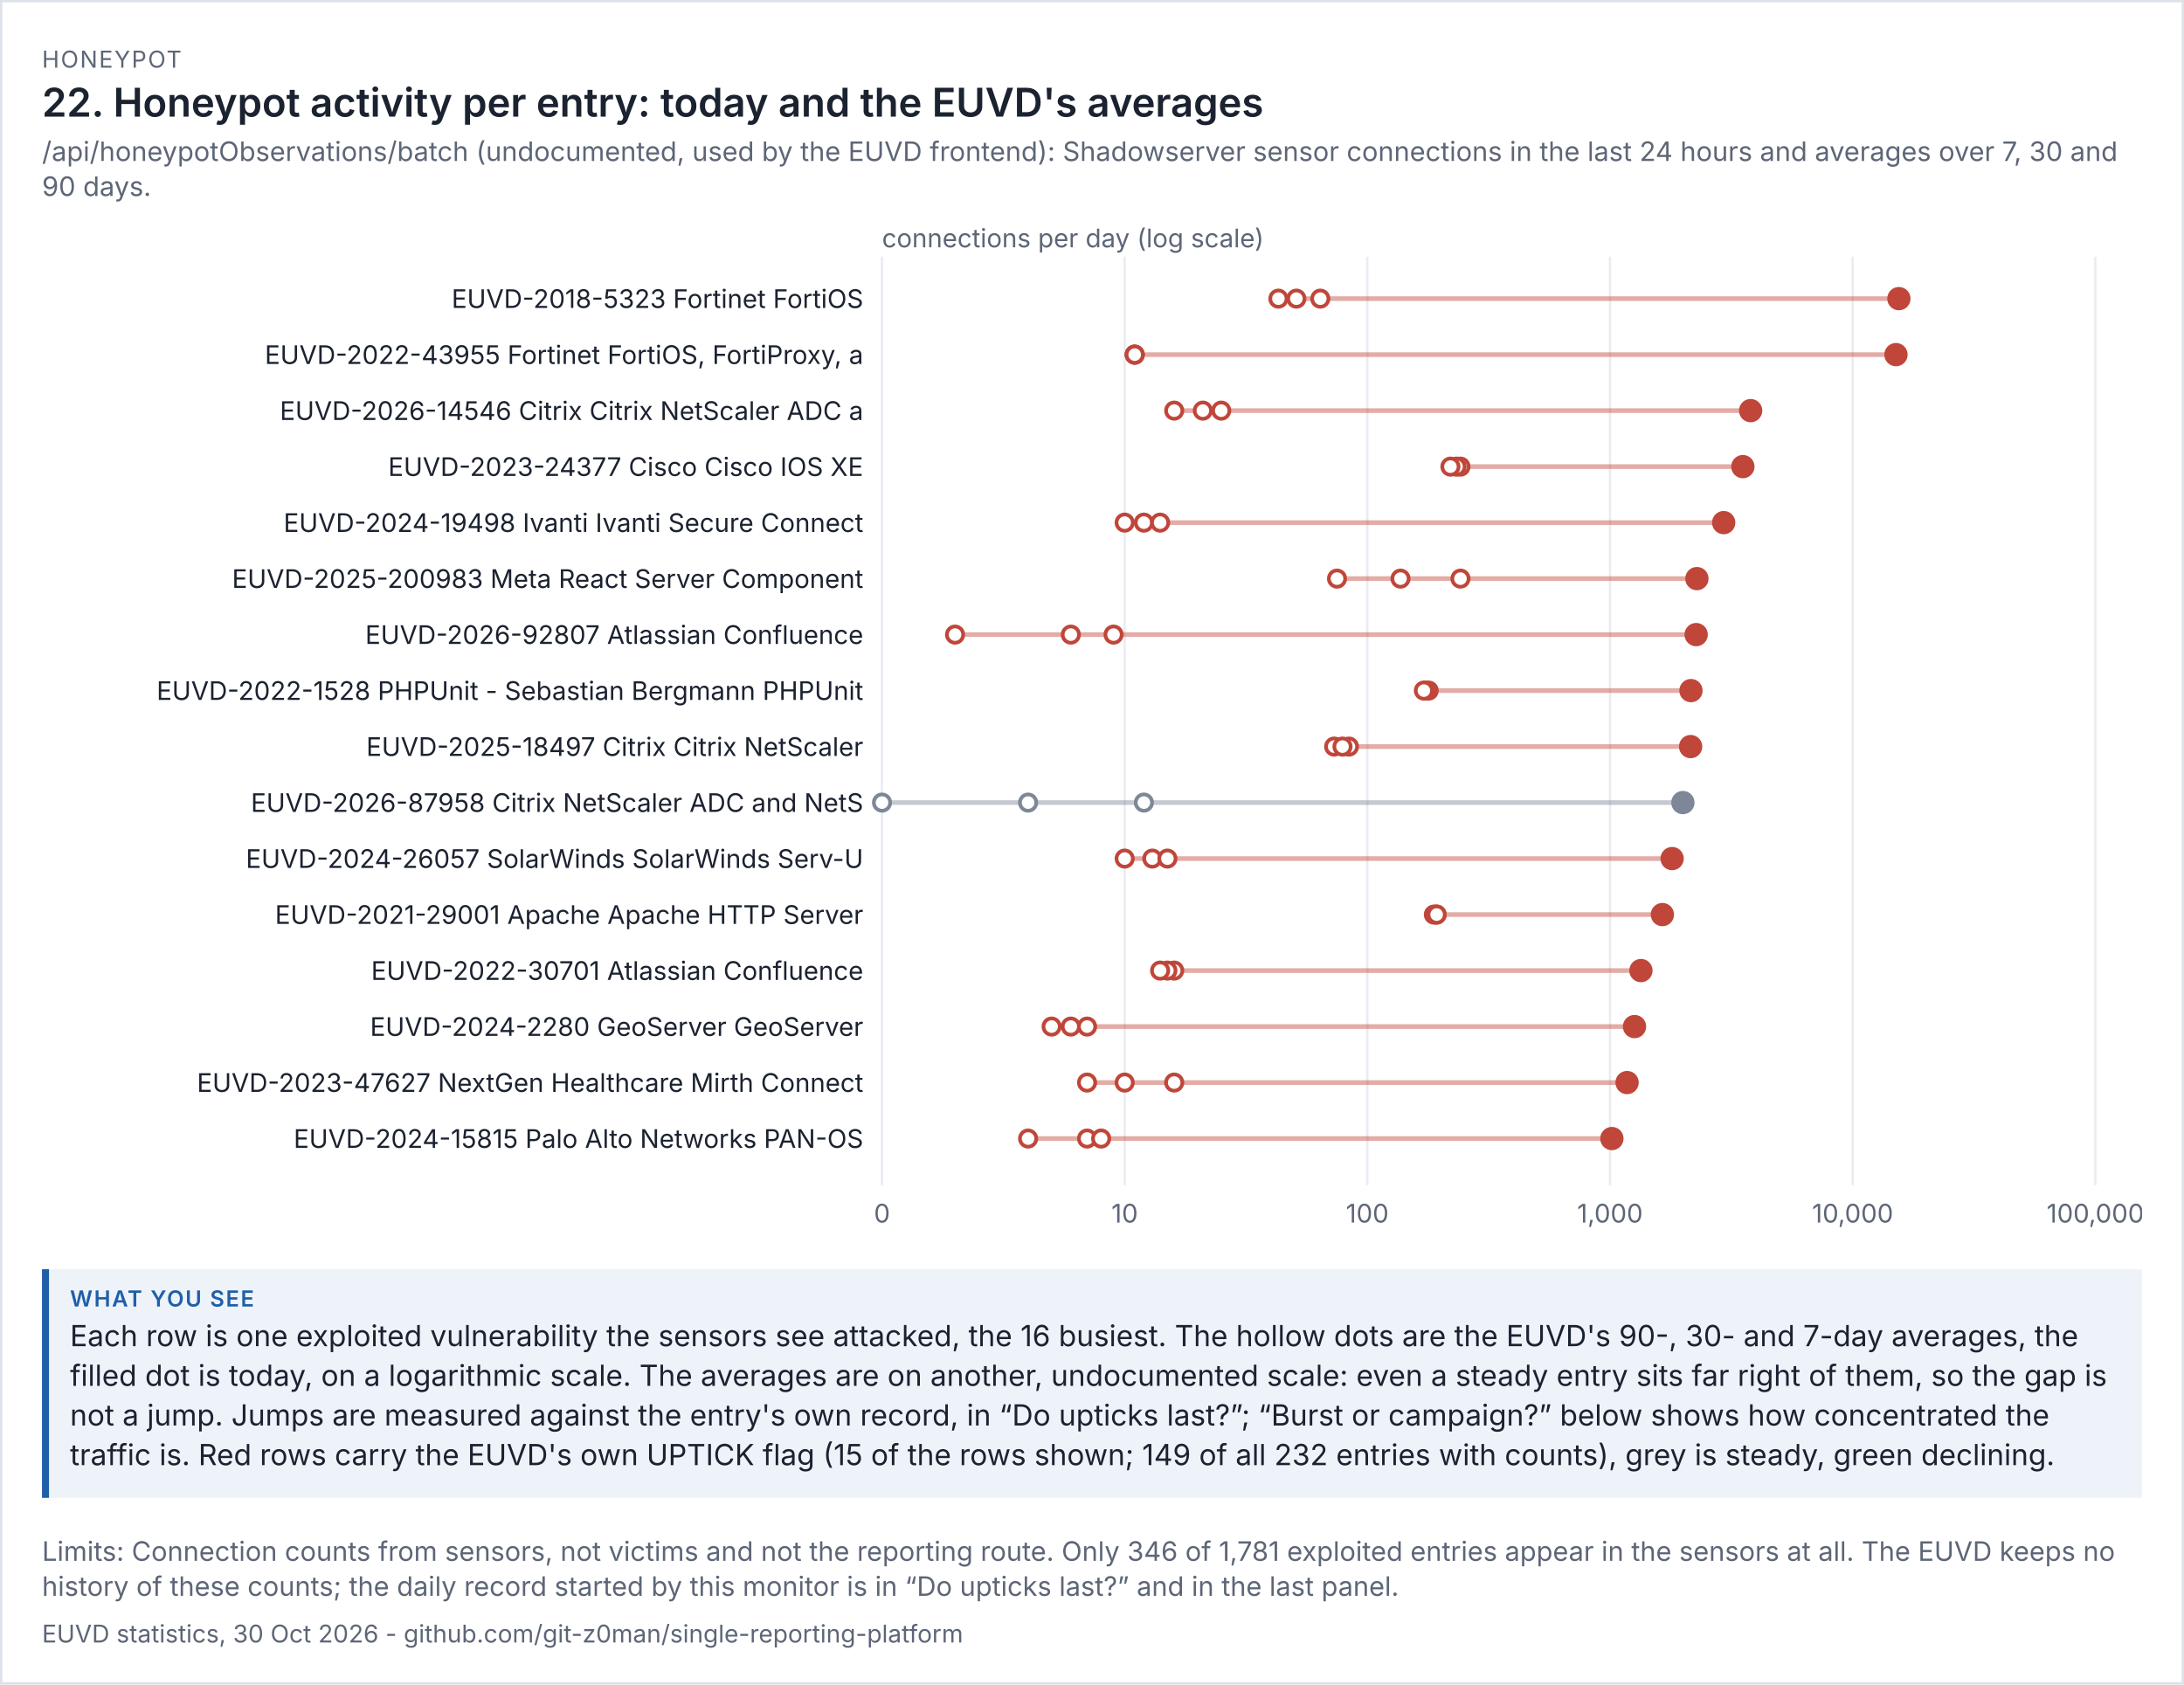
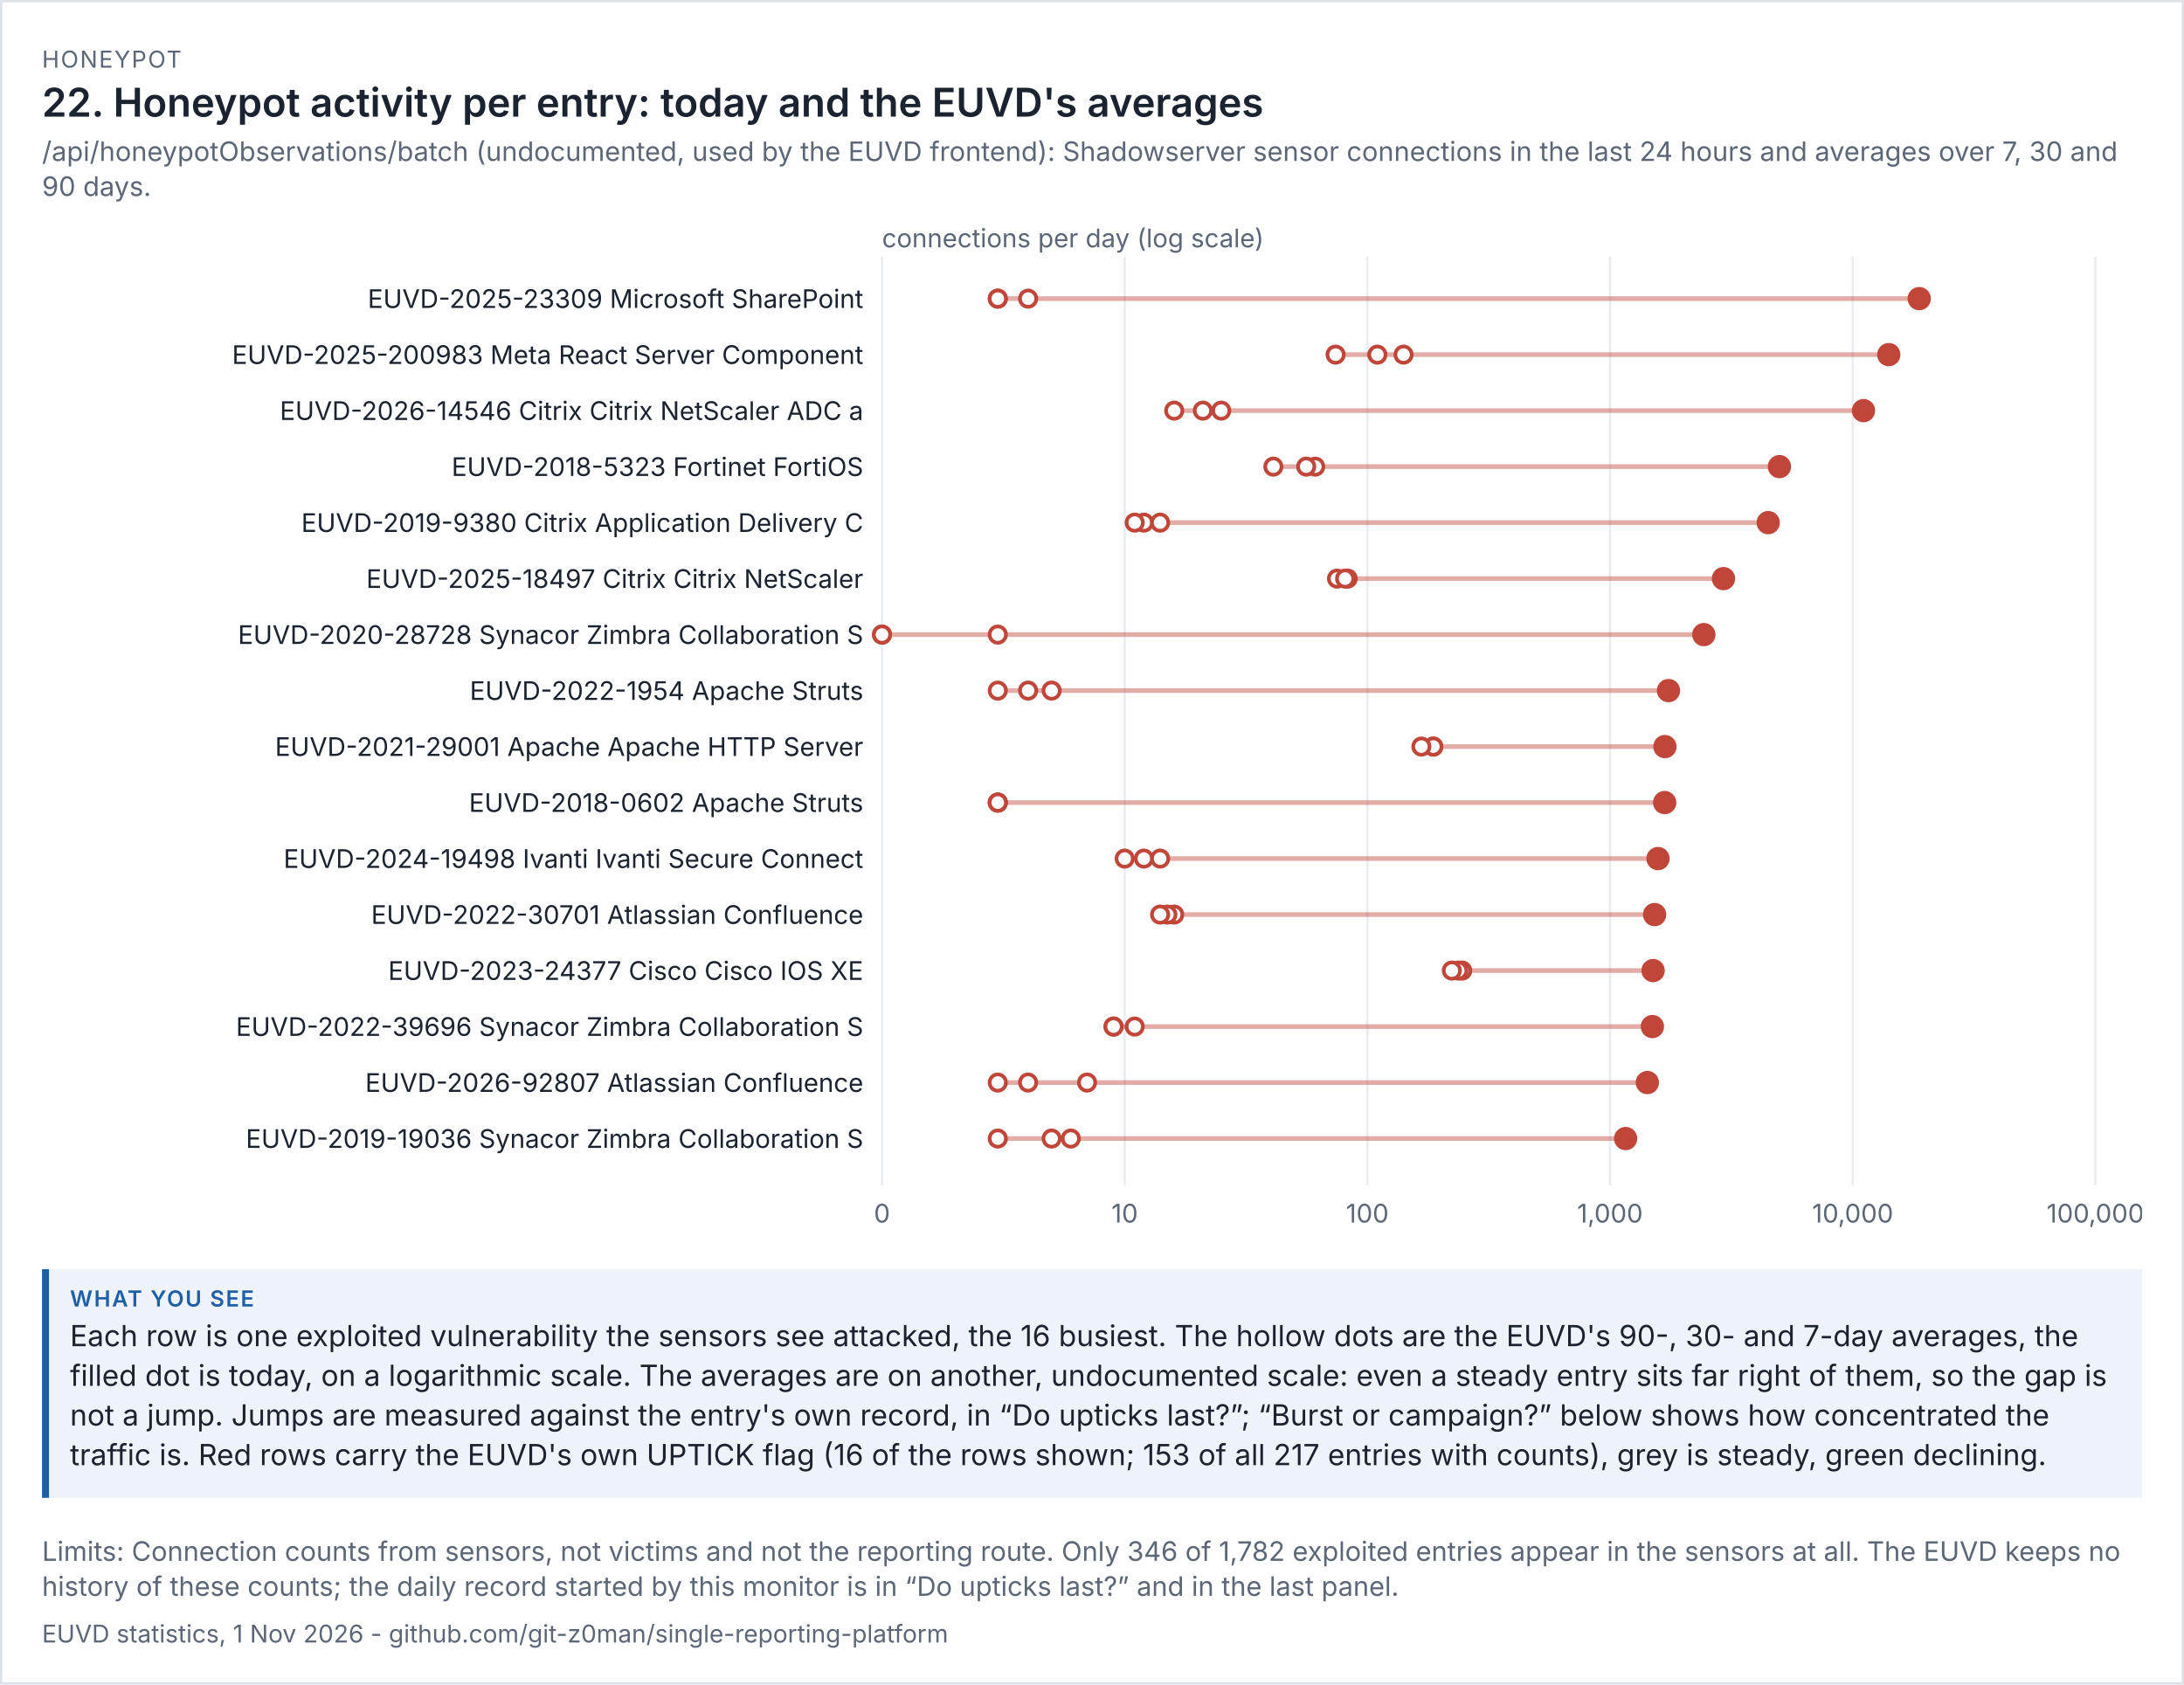
<svg xmlns="http://www.w3.org/2000/svg" viewBox="0 0 936 722" width="936" height="722" font-family="system-ui,-apple-system,'Segoe UI',sans-serif">
  <rect width="100%" height="100%" fill="#ffffff" />
  <rect x="0.5" y="0.5" width="935" height="721" fill="none" stroke="#dde1e8" />
  <text x="18" y="29" font-size="10" letter-spacing="0.6" fill="#5d6677">HONEYPOT</text>
  <text x="18" y="50" font-size="17" fill="#1b2230" font-weight="600">22. Honeypot activity per entry: today and the EUVD's averages</text>
  <text x="18" y="69" font-size="11.5" fill="#5d6677">/api/honeypotObservations/batch (undocumented, used by the EUVD frontend): Shadowserver sensor connections in the last 24 hours and averages over 7, 30 and</text>
  <text x="18" y="84" font-size="11.5" fill="#5d6677">90 days.</text>
  <g transform="translate(18,94) scale(1)" font-size="11">
    <svg viewBox="0 0 900 438" role="img" width="900" height="438">
      <g>
        <line x1="360" x2="360" y1="16" y2="414" stroke="rgb(233, 236, 241)" />
        <text x="360" y="430" text-anchor="middle" fill="rgb(93, 102, 119)">0</text>
        <line x1="464" x2="464" y1="16" y2="414" stroke="rgb(233, 236, 241)" />
        <text x="464" y="430" text-anchor="middle" fill="rgb(93, 102, 119)">10</text>
        <line x1="568" x2="568" y1="16" y2="414" stroke="rgb(233, 236, 241)" />
        <text x="568" y="430" text-anchor="middle" fill="rgb(93, 102, 119)">100</text>
        <line x1="672" x2="672" y1="16" y2="414" stroke="rgb(233, 236, 241)" />
        <text x="672" y="430" text-anchor="middle" fill="rgb(93, 102, 119)">1,000</text>
        <line x1="776" x2="776" y1="16" y2="414" stroke="rgb(233, 236, 241)" />
        <text x="776" y="430" text-anchor="middle" fill="rgb(93, 102, 119)">10,000</text>
        <line x1="880" x2="880" y1="16" y2="414" stroke="rgb(233, 236, 241)" />
        <text x="880" y="430" text-anchor="middle" fill="rgb(93, 102, 119)">100,000</text>
        <text x="360" y="12" fill="rgb(93, 102, 119)">connections per day (log scale)</text>
-         <text x="352" y="38" text-anchor="end" class="t" fill="rgb(27, 34, 48)">EUVD-2018-5323 Fortinet FortiOS</text>
-         <line x1="529.881" x2="795.812" y1="34" y2="34" stroke="rgb(192, 70, 58)" stroke-width="2" opacity="0.45" />
-         <circle cx="547.843" cy="34" r="3.5" fill="rgb(255, 255, 255)" stroke="rgb(192, 70, 58)" stroke-width="1.6" />
-         <circle cx="529.881" cy="34" r="3.5" fill="rgb(255, 255, 255)" stroke="rgb(192, 70, 58)" stroke-width="1.6" />
-         <circle cx="537.587" cy="34" r="3.5" fill="rgb(255, 255, 255)" stroke="rgb(192, 70, 58)" stroke-width="1.6" />
-         <circle cx="795.812" cy="34" r="5" fill="rgb(192, 70, 58)" />
-         <text x="352" y="62" text-anchor="end" class="t" fill="rgb(27, 34, 48)">EUVD-2022-43955 Fortinet FortiOS, FortiProxy, a</text>
-         <line x1="468.305" x2="794.56" y1="58" y2="58" stroke="rgb(192, 70, 58)" stroke-width="2" opacity="0.45" />
-         <circle cx="468.305" cy="58" r="3.5" fill="rgb(255, 255, 255)" stroke="rgb(192, 70, 58)" stroke-width="1.6" />
-         <circle cx="468.305" cy="58" r="3.5" fill="rgb(255, 255, 255)" stroke="rgb(192, 70, 58)" stroke-width="1.6" />
-         <circle cx="468.305" cy="58" r="3.5" fill="rgb(255, 255, 255)" stroke="rgb(192, 70, 58)" stroke-width="1.6" />
-         <circle cx="794.56" cy="58" r="5" fill="rgb(192, 70, 58)" />
+         <text x="352" y="38" text-anchor="end" class="t" fill="rgb(27, 34, 48)">EUVD-2025-23309 Microsoft SharePoint</text>
+         <line x1="409.621" x2="804.52" y1="34" y2="34" stroke="rgb(192, 70, 58)" stroke-width="2" opacity="0.45" />
+         <circle cx="409.621" cy="34" r="3.5" fill="rgb(255, 255, 255)" stroke="rgb(192, 70, 58)" stroke-width="1.6" />
+         <circle cx="409.621" cy="34" r="3.5" fill="rgb(255, 255, 255)" stroke="rgb(192, 70, 58)" stroke-width="1.6" />
+         <circle cx="422.614" cy="34" r="3.5" fill="rgb(255, 255, 255)" stroke="rgb(192, 70, 58)" stroke-width="1.6" />
+         <circle cx="804.52" cy="34" r="5" fill="rgb(192, 70, 58)" />
+         <text x="352" y="62" text-anchor="end" class="t" fill="rgb(27, 34, 48)">EUVD-2025-200983 Meta React Server Component</text>
+         <line x1="554.4" x2="791.474" y1="58" y2="58" stroke="rgb(192, 70, 58)" stroke-width="2" opacity="0.45" />
+         <circle cx="583.519" cy="58" r="3.5" fill="rgb(255, 255, 255)" stroke="rgb(192, 70, 58)" stroke-width="1.6" />
+         <circle cx="554.4" cy="58" r="3.5" fill="rgb(255, 255, 255)" stroke="rgb(192, 70, 58)" stroke-width="1.6" />
+         <circle cx="572.305" cy="58" r="3.5" fill="rgb(255, 255, 255)" stroke="rgb(192, 70, 58)" stroke-width="1.6" />
+         <circle cx="791.474" cy="58" r="5" fill="rgb(192, 70, 58)" />
        <text x="352" y="86" text-anchor="end" class="t" fill="rgb(27, 34, 48)">EUVD-2026-14546 Citrix Citrix NetScaler ADC a</text>
-         <line x1="485.228" x2="732.274" y1="82" y2="82" stroke="rgb(192, 70, 58)" stroke-width="2" opacity="0.45" />
+         <line x1="485.228" x2="780.644" y1="82" y2="82" stroke="rgb(192, 70, 58)" stroke-width="2" opacity="0.45" />
        <circle cx="497.511" cy="82" r="3.5" fill="rgb(255, 255, 255)" stroke="rgb(192, 70, 58)" stroke-width="1.6" />
        <circle cx="505.386" cy="82" r="3.5" fill="rgb(255, 255, 255)" stroke="rgb(192, 70, 58)" stroke-width="1.6" />
        <circle cx="485.228" cy="82" r="3.5" fill="rgb(255, 255, 255)" stroke="rgb(192, 70, 58)" stroke-width="1.6" />
-         <circle cx="732.274" cy="82" r="5" fill="rgb(192, 70, 58)" />
-         <text x="352" y="110" text-anchor="end" class="t" fill="rgb(27, 34, 48)">EUVD-2023-24377 Cisco Cisco IOS XE</text>
-         <line x1="603.612" x2="728.943" y1="106" y2="106" stroke="rgb(192, 70, 58)" stroke-width="2" opacity="0.45" />
-         <circle cx="607.917" cy="106" r="3.5" fill="rgb(255, 255, 255)" stroke="rgb(192, 70, 58)" stroke-width="1.6" />
-         <circle cx="606.205" cy="106" r="3.5" fill="rgb(255, 255, 255)" stroke="rgb(192, 70, 58)" stroke-width="1.6" />
-         <circle cx="603.612" cy="106" r="3.5" fill="rgb(255, 255, 255)" stroke="rgb(192, 70, 58)" stroke-width="1.6" />
-         <circle cx="728.943" cy="106" r="5" fill="rgb(192, 70, 58)" />
-         <text x="352" y="134" text-anchor="end" class="t" fill="rgb(27, 34, 48)">EUVD-2024-19498 Ivanti Ivanti Secure Connect </text>
-         <line x1="464" x2="720.723" y1="130" y2="130" stroke="rgb(192, 70, 58)" stroke-width="2" opacity="0.45" />
-         <circle cx="464" cy="130" r="3.5" fill="rgb(255, 255, 255)" stroke="rgb(192, 70, 58)" stroke-width="1.6" />
+         <circle cx="780.644" cy="82" r="5" fill="rgb(192, 70, 58)" />
+         <text x="352" y="110" text-anchor="end" class="t" fill="rgb(27, 34, 48)">EUVD-2018-5323 Fortinet FortiOS</text>
+         <line x1="527.73" x2="744.612" y1="106" y2="106" stroke="rgb(192, 70, 58)" stroke-width="2" opacity="0.45" />
+         <circle cx="545.674" cy="106" r="3.5" fill="rgb(255, 255, 255)" stroke="rgb(192, 70, 58)" stroke-width="1.6" />
+         <circle cx="527.73" cy="106" r="3.5" fill="rgb(255, 255, 255)" stroke="rgb(192, 70, 58)" stroke-width="1.6" />
+         <circle cx="541.812" cy="106" r="3.5" fill="rgb(255, 255, 255)" stroke="rgb(192, 70, 58)" stroke-width="1.6" />
+         <circle cx="744.612" cy="106" r="5" fill="rgb(192, 70, 58)" />
+         <text x="352" y="134" text-anchor="end" class="t" fill="rgb(27, 34, 48)">EUVD-2019-9380 Citrix Application Delivery C</text>
+         <line x1="468.305" x2="739.803" y1="130" y2="130" stroke="rgb(192, 70, 58)" stroke-width="2" opacity="0.45" />
        <circle cx="472.235" cy="130" r="3.5" fill="rgb(255, 255, 255)" stroke="rgb(192, 70, 58)" stroke-width="1.6" />
        <circle cx="479.197" cy="130" r="3.5" fill="rgb(255, 255, 255)" stroke="rgb(192, 70, 58)" stroke-width="1.6" />
-         <circle cx="720.723" cy="130" r="5" fill="rgb(192, 70, 58)" />
-         <text x="352" y="158" text-anchor="end" class="t" fill="rgb(27, 34, 48)">EUVD-2025-200983 Meta React Server Component</text>
-         <line x1="555.006" x2="709.245" y1="154" y2="154" stroke="rgb(192, 70, 58)" stroke-width="2" opacity="0.45" />
-         <circle cx="582.219" cy="154" r="3.5" fill="rgb(255, 255, 255)" stroke="rgb(192, 70, 58)" stroke-width="1.6" />
-         <circle cx="607.917" cy="154" r="3.5" fill="rgb(255, 255, 255)" stroke="rgb(192, 70, 58)" stroke-width="1.6" />
+         <circle cx="468.305" cy="130" r="3.5" fill="rgb(255, 255, 255)" stroke="rgb(192, 70, 58)" stroke-width="1.6" />
+         <circle cx="739.803" cy="130" r="5" fill="rgb(192, 70, 58)" />
+         <text x="352" y="158" text-anchor="end" class="t" fill="rgb(27, 34, 48)">EUVD-2025-18497 Citrix Citrix NetScaler</text>
+         <line x1="555.006" x2="720.631" y1="154" y2="154" stroke="rgb(192, 70, 58)" stroke-width="2" opacity="0.45" />
        <circle cx="555.006" cy="154" r="3.5" fill="rgb(255, 255, 255)" stroke="rgb(192, 70, 58)" stroke-width="1.6" />
-         <circle cx="709.245" cy="154" r="5" fill="rgb(192, 70, 58)" />
-         <text x="352" y="182" text-anchor="end" class="t" fill="rgb(27, 34, 48)">EUVD-2026-92807 Atlassian Confluence</text>
-         <line x1="391.307" x2="708.927" y1="178" y2="178" stroke="rgb(192, 70, 58)" stroke-width="2" opacity="0.45" />
-         <circle cx="391.307" cy="178" r="3.5" fill="rgb(255, 255, 255)" stroke="rgb(192, 70, 58)" stroke-width="1.6" />
-         <circle cx="440.928" cy="178" r="3.5" fill="rgb(255, 255, 255)" stroke="rgb(192, 70, 58)" stroke-width="1.6" />
-         <circle cx="459.241" cy="178" r="3.5" fill="rgb(255, 255, 255)" stroke="rgb(192, 70, 58)" stroke-width="1.6" />
-         <circle cx="708.927" cy="178" r="5" fill="rgb(192, 70, 58)" />
-         <text x="352" y="206" text-anchor="end" class="t" fill="rgb(27, 34, 48)">EUVD-2022-1528 PHPUnit - Sebastian Bergmann PHPUnit</text>
-         <line x1="592.232" x2="706.699" y1="202" y2="202" stroke="rgb(192, 70, 58)" stroke-width="2" opacity="0.45" />
-         <circle cx="594.297" cy="202" r="3.5" fill="rgb(255, 255, 255)" stroke="rgb(192, 70, 58)" stroke-width="1.6" />
-         <circle cx="593.017" cy="202" r="3.5" fill="rgb(255, 255, 255)" stroke="rgb(192, 70, 58)" stroke-width="1.6" />
-         <circle cx="592.232" cy="202" r="3.5" fill="rgb(255, 255, 255)" stroke="rgb(192, 70, 58)" stroke-width="1.6" />
-         <circle cx="706.699" cy="202" r="5" fill="rgb(192, 70, 58)" />
-         <text x="352" y="230" text-anchor="end" class="t" fill="rgb(27, 34, 48)">EUVD-2025-18497 Citrix Citrix NetScaler</text>
-         <line x1="553.786" x2="706.553" y1="226" y2="226" stroke="rgb(192, 70, 58)" stroke-width="2" opacity="0.45" />
-         <circle cx="553.786" cy="226" r="3.5" fill="rgb(255, 255, 255)" stroke="rgb(192, 70, 58)" stroke-width="1.6" />
-         <circle cx="560.125" cy="226" r="3.5" fill="rgb(255, 255, 255)" stroke="rgb(192, 70, 58)" stroke-width="1.6" />
-         <circle cx="557.353" cy="226" r="3.5" fill="rgb(255, 255, 255)" stroke="rgb(192, 70, 58)" stroke-width="1.6" />
-         <circle cx="706.553" cy="226" r="5" fill="rgb(192, 70, 58)" />
-         <text x="352" y="254" text-anchor="end" class="t" fill="rgb(27, 34, 48)">EUVD-2026-87958 Citrix NetScaler ADC and NetS</text>
-         <line x1="360" x2="703.239" y1="250" y2="250" stroke="rgb(125, 135, 152)" stroke-width="2" opacity="0.45" />
-         <circle cx="422.614" cy="250" r="3.5" fill="rgb(255, 255, 255)" stroke="rgb(125, 135, 152)" stroke-width="1.6" />
-         <circle cx="472.235" cy="250" r="3.5" fill="rgb(255, 255, 255)" stroke="rgb(125, 135, 152)" stroke-width="1.6" />
-         <circle cx="360" cy="250" r="3.5" fill="rgb(255, 255, 255)" stroke="rgb(125, 135, 152)" stroke-width="1.6" />
-         <circle cx="703.239" cy="250" r="5" fill="rgb(125, 135, 152)" />
-         <text x="352" y="278" text-anchor="end" class="t" fill="rgb(27, 34, 48)">EUVD-2024-26057 SolarWinds SolarWinds Serv-U</text>
-         <line x1="464" x2="698.624" y1="274" y2="274" stroke="rgb(192, 70, 58)" stroke-width="2" opacity="0.45" />
-         <circle cx="475.85" cy="274" r="3.5" fill="rgb(255, 255, 255)" stroke="rgb(192, 70, 58)" stroke-width="1.6" />
-         <circle cx="482.313" cy="274" r="3.5" fill="rgb(255, 255, 255)" stroke="rgb(192, 70, 58)" stroke-width="1.6" />
+         <circle cx="559.584" cy="154" r="3.5" fill="rgb(255, 255, 255)" stroke="rgb(192, 70, 58)" stroke-width="1.6" />
+         <circle cx="558.482" cy="154" r="3.5" fill="rgb(255, 255, 255)" stroke="rgb(192, 70, 58)" stroke-width="1.6" />
+         <circle cx="720.631" cy="154" r="5" fill="rgb(192, 70, 58)" />
+         <text x="352" y="182" text-anchor="end" class="t" fill="rgb(27, 34, 48)">EUVD-2020-28728 Synacor Zimbra Collaboration S</text>
+         <line x1="360" x2="712.214" y1="178" y2="178" stroke="rgb(192, 70, 58)" stroke-width="2" opacity="0.45" />
+         <circle cx="360" cy="178" r="3.5" fill="rgb(255, 255, 255)" stroke="rgb(192, 70, 58)" stroke-width="1.6" />
+         <circle cx="360" cy="178" r="3.5" fill="rgb(255, 255, 255)" stroke="rgb(192, 70, 58)" stroke-width="1.6" />
+         <circle cx="409.621" cy="178" r="3.5" fill="rgb(255, 255, 255)" stroke="rgb(192, 70, 58)" stroke-width="1.6" />
+         <circle cx="712.214" cy="178" r="5" fill="rgb(192, 70, 58)" />
+         <text x="352" y="206" text-anchor="end" class="t" fill="rgb(27, 34, 48)">EUVD-2022-1954 Apache Struts</text>
+         <line x1="409.621" x2="697.069" y1="202" y2="202" stroke="rgb(192, 70, 58)" stroke-width="2" opacity="0.45" />
+         <circle cx="409.621" cy="202" r="3.5" fill="rgb(255, 255, 255)" stroke="rgb(192, 70, 58)" stroke-width="1.6" />
+         <circle cx="432.693" cy="202" r="3.5" fill="rgb(255, 255, 255)" stroke="rgb(192, 70, 58)" stroke-width="1.6" />
+         <circle cx="422.614" cy="202" r="3.5" fill="rgb(255, 255, 255)" stroke="rgb(192, 70, 58)" stroke-width="1.6" />
+         <circle cx="697.069" cy="202" r="5" fill="rgb(192, 70, 58)" />
+         <text x="352" y="230" text-anchor="end" class="t" fill="rgb(27, 34, 48)">EUVD-2021-29001 Apache Apache HTTP Server</text>
+         <line x1="591.163" x2="695.54" y1="226" y2="226" stroke="rgb(192, 70, 58)" stroke-width="2" opacity="0.45" />
+         <circle cx="596.272" cy="226" r="3.5" fill="rgb(255, 255, 255)" stroke="rgb(192, 70, 58)" stroke-width="1.6" />
+         <circle cx="596.272" cy="226" r="3.5" fill="rgb(255, 255, 255)" stroke="rgb(192, 70, 58)" stroke-width="1.6" />
+         <circle cx="591.163" cy="226" r="3.5" fill="rgb(255, 255, 255)" stroke="rgb(192, 70, 58)" stroke-width="1.6" />
+         <circle cx="695.54" cy="226" r="5" fill="rgb(192, 70, 58)" />
+         <text x="352" y="254" text-anchor="end" class="t" fill="rgb(27, 34, 48)">EUVD-2018-0602 Apache Struts</text>
+         <line x1="409.621" x2="695.432" y1="250" y2="250" stroke="rgb(192, 70, 58)" stroke-width="2" opacity="0.45" />
+         <circle cx="409.621" cy="250" r="3.5" fill="rgb(255, 255, 255)" stroke="rgb(192, 70, 58)" stroke-width="1.6" />
+         <circle cx="409.621" cy="250" r="3.5" fill="rgb(255, 255, 255)" stroke="rgb(192, 70, 58)" stroke-width="1.6" />
+         <circle cx="409.621" cy="250" r="3.5" fill="rgb(255, 255, 255)" stroke="rgb(192, 70, 58)" stroke-width="1.6" />
+         <circle cx="695.432" cy="250" r="5" fill="rgb(192, 70, 58)" />
+         <text x="352" y="278" text-anchor="end" class="t" fill="rgb(27, 34, 48)">EUVD-2024-19498 Ivanti Ivanti Secure Connect </text>
+         <line x1="464" x2="692.574" y1="274" y2="274" stroke="rgb(192, 70, 58)" stroke-width="2" opacity="0.45" />
        <circle cx="464" cy="274" r="3.5" fill="rgb(255, 255, 255)" stroke="rgb(192, 70, 58)" stroke-width="1.6" />
-         <circle cx="698.624" cy="274" r="5" fill="rgb(192, 70, 58)" />
-         <text x="352" y="302" text-anchor="end" class="t" fill="rgb(27, 34, 48)">EUVD-2021-29001 Apache Apache HTTP Server</text>
-         <line x1="596.512" x2="694.454" y1="298" y2="298" stroke="rgb(192, 70, 58)" stroke-width="2" opacity="0.45" />
-         <circle cx="596.512" cy="298" r="3.5" fill="rgb(255, 255, 255)" stroke="rgb(192, 70, 58)" stroke-width="1.6" />
-         <circle cx="597.698" cy="298" r="3.5" fill="rgb(255, 255, 255)" stroke="rgb(192, 70, 58)" stroke-width="1.6" />
-         <circle cx="597.698" cy="298" r="3.5" fill="rgb(255, 255, 255)" stroke="rgb(192, 70, 58)" stroke-width="1.6" />
-         <circle cx="694.454" cy="298" r="5" fill="rgb(192, 70, 58)" />
-         <text x="352" y="326" text-anchor="end" class="t" fill="rgb(27, 34, 48)">EUVD-2022-30701 Atlassian Confluence</text>
-         <line x1="479.197" x2="685.253" y1="322" y2="322" stroke="rgb(192, 70, 58)" stroke-width="2" opacity="0.45" />
-         <circle cx="485.228" cy="322" r="3.5" fill="rgb(255, 255, 255)" stroke="rgb(192, 70, 58)" stroke-width="1.6" />
-         <circle cx="482.313" cy="322" r="3.5" fill="rgb(255, 255, 255)" stroke="rgb(192, 70, 58)" stroke-width="1.6" />
-         <circle cx="479.197" cy="322" r="3.5" fill="rgb(255, 255, 255)" stroke="rgb(192, 70, 58)" stroke-width="1.6" />
-         <circle cx="685.253" cy="322" r="5" fill="rgb(192, 70, 58)" />
-         <text x="352" y="350" text-anchor="end" class="t" fill="rgb(27, 34, 48)">EUVD-2024-2280 GeoServer GeoServer</text>
-         <line x1="432.693" x2="682.51" y1="346" y2="346" stroke="rgb(192, 70, 58)" stroke-width="2" opacity="0.45" />
-         <circle cx="432.693" cy="346" r="3.5" fill="rgb(255, 255, 255)" stroke="rgb(192, 70, 58)" stroke-width="1.6" />
-         <circle cx="440.928" cy="346" r="3.5" fill="rgb(255, 255, 255)" stroke="rgb(192, 70, 58)" stroke-width="1.6" />
-         <circle cx="447.89" cy="346" r="3.5" fill="rgb(255, 255, 255)" stroke="rgb(192, 70, 58)" stroke-width="1.6" />
-         <circle cx="682.51" cy="346" r="5" fill="rgb(192, 70, 58)" />
-         <text x="352" y="374" text-anchor="end" class="t" fill="rgb(27, 34, 48)">EUVD-2023-47627 NextGen Healthcare Mirth Connect</text>
-         <line x1="447.89" x2="679.322" y1="370" y2="370" stroke="rgb(192, 70, 58)" stroke-width="2" opacity="0.45" />
+         <circle cx="472.235" cy="274" r="3.5" fill="rgb(255, 255, 255)" stroke="rgb(192, 70, 58)" stroke-width="1.6" />
+         <circle cx="479.197" cy="274" r="3.5" fill="rgb(255, 255, 255)" stroke="rgb(192, 70, 58)" stroke-width="1.6" />
+         <circle cx="692.574" cy="274" r="5" fill="rgb(192, 70, 58)" />
+         <text x="352" y="302" text-anchor="end" class="t" fill="rgb(27, 34, 48)">EUVD-2022-30701 Atlassian Confluence</text>
+         <line x1="479.197" x2="691.119" y1="298" y2="298" stroke="rgb(192, 70, 58)" stroke-width="2" opacity="0.45" />
+         <circle cx="485.228" cy="298" r="3.5" fill="rgb(255, 255, 255)" stroke="rgb(192, 70, 58)" stroke-width="1.6" />
+         <circle cx="482.313" cy="298" r="3.5" fill="rgb(255, 255, 255)" stroke="rgb(192, 70, 58)" stroke-width="1.6" />
+         <circle cx="479.197" cy="298" r="3.5" fill="rgb(255, 255, 255)" stroke="rgb(192, 70, 58)" stroke-width="1.6" />
+         <circle cx="691.119" cy="298" r="5" fill="rgb(192, 70, 58)" />
+         <text x="352" y="326" text-anchor="end" class="t" fill="rgb(27, 34, 48)">EUVD-2023-24377 Cisco Cisco IOS XE</text>
+         <line x1="604.224" x2="690.464" y1="322" y2="322" stroke="rgb(192, 70, 58)" stroke-width="2" opacity="0.45" />
+         <circle cx="608.657" cy="322" r="3.5" fill="rgb(255, 255, 255)" stroke="rgb(192, 70, 58)" stroke-width="1.6" />
+         <circle cx="606.974" cy="322" r="3.5" fill="rgb(255, 255, 255)" stroke="rgb(192, 70, 58)" stroke-width="1.6" />
+         <circle cx="604.224" cy="322" r="3.5" fill="rgb(255, 255, 255)" stroke="rgb(192, 70, 58)" stroke-width="1.6" />
+         <circle cx="690.464" cy="322" r="5" fill="rgb(192, 70, 58)" />
+         <text x="352" y="350" text-anchor="end" class="t" fill="rgb(27, 34, 48)">EUVD-2022-39696 Synacor Zimbra Collaboration S</text>
+         <line x1="459.241" x2="690.163" y1="346" y2="346" stroke="rgb(192, 70, 58)" stroke-width="2" opacity="0.45" />
+         <circle cx="459.241" cy="346" r="3.5" fill="rgb(255, 255, 255)" stroke="rgb(192, 70, 58)" stroke-width="1.6" />
+         <circle cx="468.305" cy="346" r="3.5" fill="rgb(255, 255, 255)" stroke="rgb(192, 70, 58)" stroke-width="1.6" />
+         <circle cx="459.241" cy="346" r="3.5" fill="rgb(255, 255, 255)" stroke="rgb(192, 70, 58)" stroke-width="1.6" />
+         <circle cx="690.163" cy="346" r="5" fill="rgb(192, 70, 58)" />
+         <text x="352" y="374" text-anchor="end" class="t" fill="rgb(27, 34, 48)">EUVD-2026-92807 Atlassian Confluence</text>
+         <line x1="409.621" x2="687.997" y1="370" y2="370" stroke="rgb(192, 70, 58)" stroke-width="2" opacity="0.45" />
+         <circle cx="409.621" cy="370" r="3.5" fill="rgb(255, 255, 255)" stroke="rgb(192, 70, 58)" stroke-width="1.6" />
        <circle cx="447.89" cy="370" r="3.5" fill="rgb(255, 255, 255)" stroke="rgb(192, 70, 58)" stroke-width="1.6" />
-         <circle cx="464" cy="370" r="3.5" fill="rgb(255, 255, 255)" stroke="rgb(192, 70, 58)" stroke-width="1.6" />
-         <circle cx="485.228" cy="370" r="3.5" fill="rgb(255, 255, 255)" stroke="rgb(192, 70, 58)" stroke-width="1.6" />
-         <circle cx="679.322" cy="370" r="5" fill="rgb(192, 70, 58)" />
-         <text x="352" y="398" text-anchor="end" class="t" fill="rgb(27, 34, 48)">EUVD-2024-15815 Palo Alto Networks PAN-OS</text>
-         <line x1="422.614" x2="672.806" y1="394" y2="394" stroke="rgb(192, 70, 58)" stroke-width="2" opacity="0.45" />
-         <circle cx="422.614" cy="394" r="3.5" fill="rgb(255, 255, 255)" stroke="rgb(192, 70, 58)" stroke-width="1.6" />
-         <circle cx="447.89" cy="394" r="3.5" fill="rgb(255, 255, 255)" stroke="rgb(192, 70, 58)" stroke-width="1.6" />
-         <circle cx="453.921" cy="394" r="3.5" fill="rgb(255, 255, 255)" stroke="rgb(192, 70, 58)" stroke-width="1.6" />
-         <circle cx="672.806" cy="394" r="5" fill="rgb(192, 70, 58)" />
+         <circle cx="422.614" cy="370" r="3.5" fill="rgb(255, 255, 255)" stroke="rgb(192, 70, 58)" stroke-width="1.6" />
+         <circle cx="687.997" cy="370" r="5" fill="rgb(192, 70, 58)" />
+         <text x="352" y="398" text-anchor="end" class="t" fill="rgb(27, 34, 48)">EUVD-2019-19036 Synacor Zimbra Collaboration S</text>
+         <line x1="409.621" x2="678.704" y1="394" y2="394" stroke="rgb(192, 70, 58)" stroke-width="2" opacity="0.45" />
+         <circle cx="432.693" cy="394" r="3.5" fill="rgb(255, 255, 255)" stroke="rgb(192, 70, 58)" stroke-width="1.6" />
+         <circle cx="440.928" cy="394" r="3.5" fill="rgb(255, 255, 255)" stroke="rgb(192, 70, 58)" stroke-width="1.6" />
+         <circle cx="409.621" cy="394" r="3.5" fill="rgb(255, 255, 255)" stroke="rgb(192, 70, 58)" stroke-width="1.6" />
+         <circle cx="678.704" cy="394" r="5" fill="rgb(192, 70, 58)" />
      </g>
    </svg>
  </g>
  <rect x="18" y="544" width="900" height="98" fill="#eef3fa" />
  <rect x="18" y="544" width="3" height="98" fill="#1f5fa8" />
  <text x="30" y="560" font-size="9.5" letter-spacing="0.6" font-weight="600" fill="#1f5fa8">WHAT YOU SEE</text>
  <text x="30" y="577" font-size="12.5" fill="#1b2230">Each row is one exploited vulnerability the sensors see attacked, the 16 busiest. The hollow dots are the EUVD's 90-, 30- and 7-day averages, the</text>
  <text x="30" y="594" font-size="12.5" fill="#1b2230">filled dot is today, on a logarithmic scale. The averages are on another, undocumented scale: even a steady entry sits far right of them, so the gap is</text>
  <text x="30" y="611" font-size="12.5" fill="#1b2230">not a jump. Jumps are measured against the entry's own record, in “Do upticks last?”; “Burst or campaign?” below shows how concentrated the</text>
-   <text x="30" y="628" font-size="12.5" fill="#1b2230">traffic is. Red rows carry the EUVD's own UPTICK flag (15 of the rows shown; 149 of all 232 entries with counts), grey is steady, green declining.</text>
-   <text x="18" y="669" font-size="11.5" fill="#5d6677">Limits: Connection counts from sensors, not victims and not the reporting route. Only 346 of 1,781 exploited entries appear in the sensors at all. The EUVD keeps no</text>
+   <text x="30" y="628" font-size="12.5" fill="#1b2230">traffic is. Red rows carry the EUVD's own UPTICK flag (16 of the rows shown; 153 of all 217 entries with counts), grey is steady, green declining.</text>
+   <text x="18" y="669" font-size="11.5" fill="#5d6677">Limits: Connection counts from sensors, not victims and not the reporting route. Only 346 of 1,782 exploited entries appear in the sensors at all. The EUVD keeps no</text>
  <text x="18" y="684" font-size="11.5" fill="#5d6677">history of these counts; the daily record started by this monitor is in “Do upticks last?” and in the last panel.</text>
-   <text x="18" y="704" font-size="10.5" fill="#5d6677">EUVD statistics, 30 Oct 2026 - github.com/git-z0man/single-reporting-platform</text>
+   <text x="18" y="704" font-size="10.5" fill="#5d6677">EUVD statistics, 1 Nov 2026 - github.com/git-z0man/single-reporting-platform</text>
</svg>
